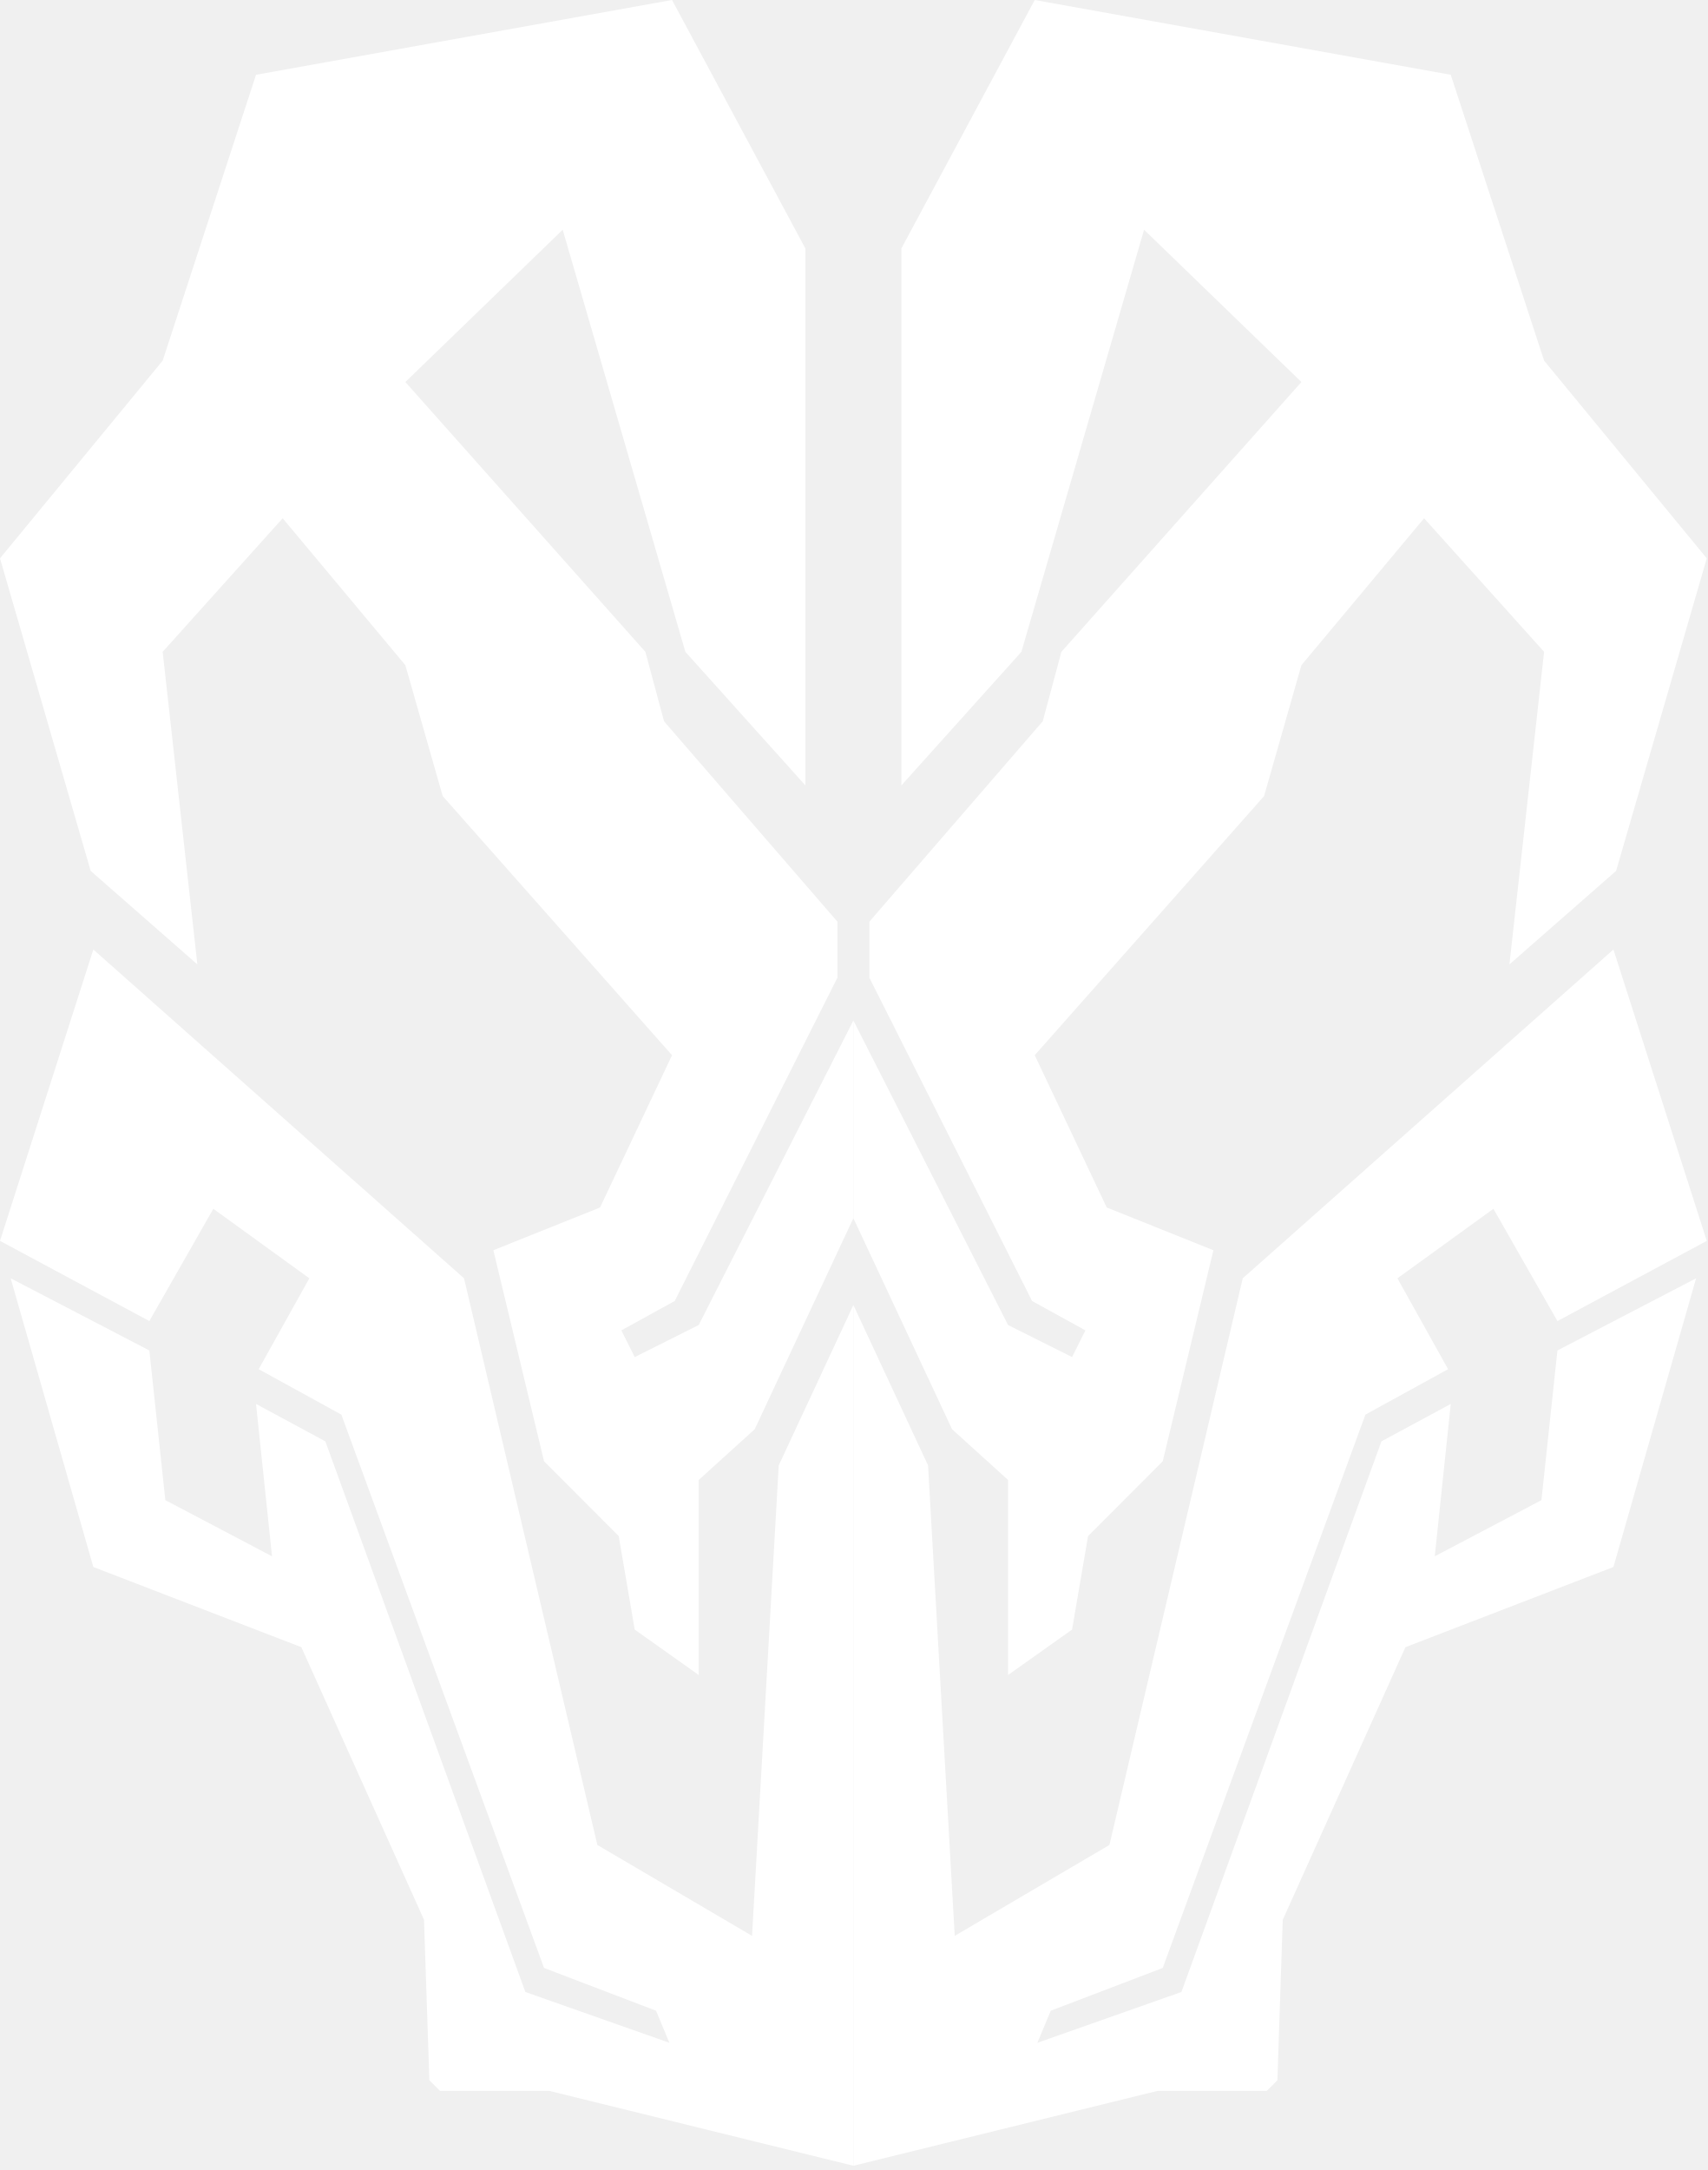
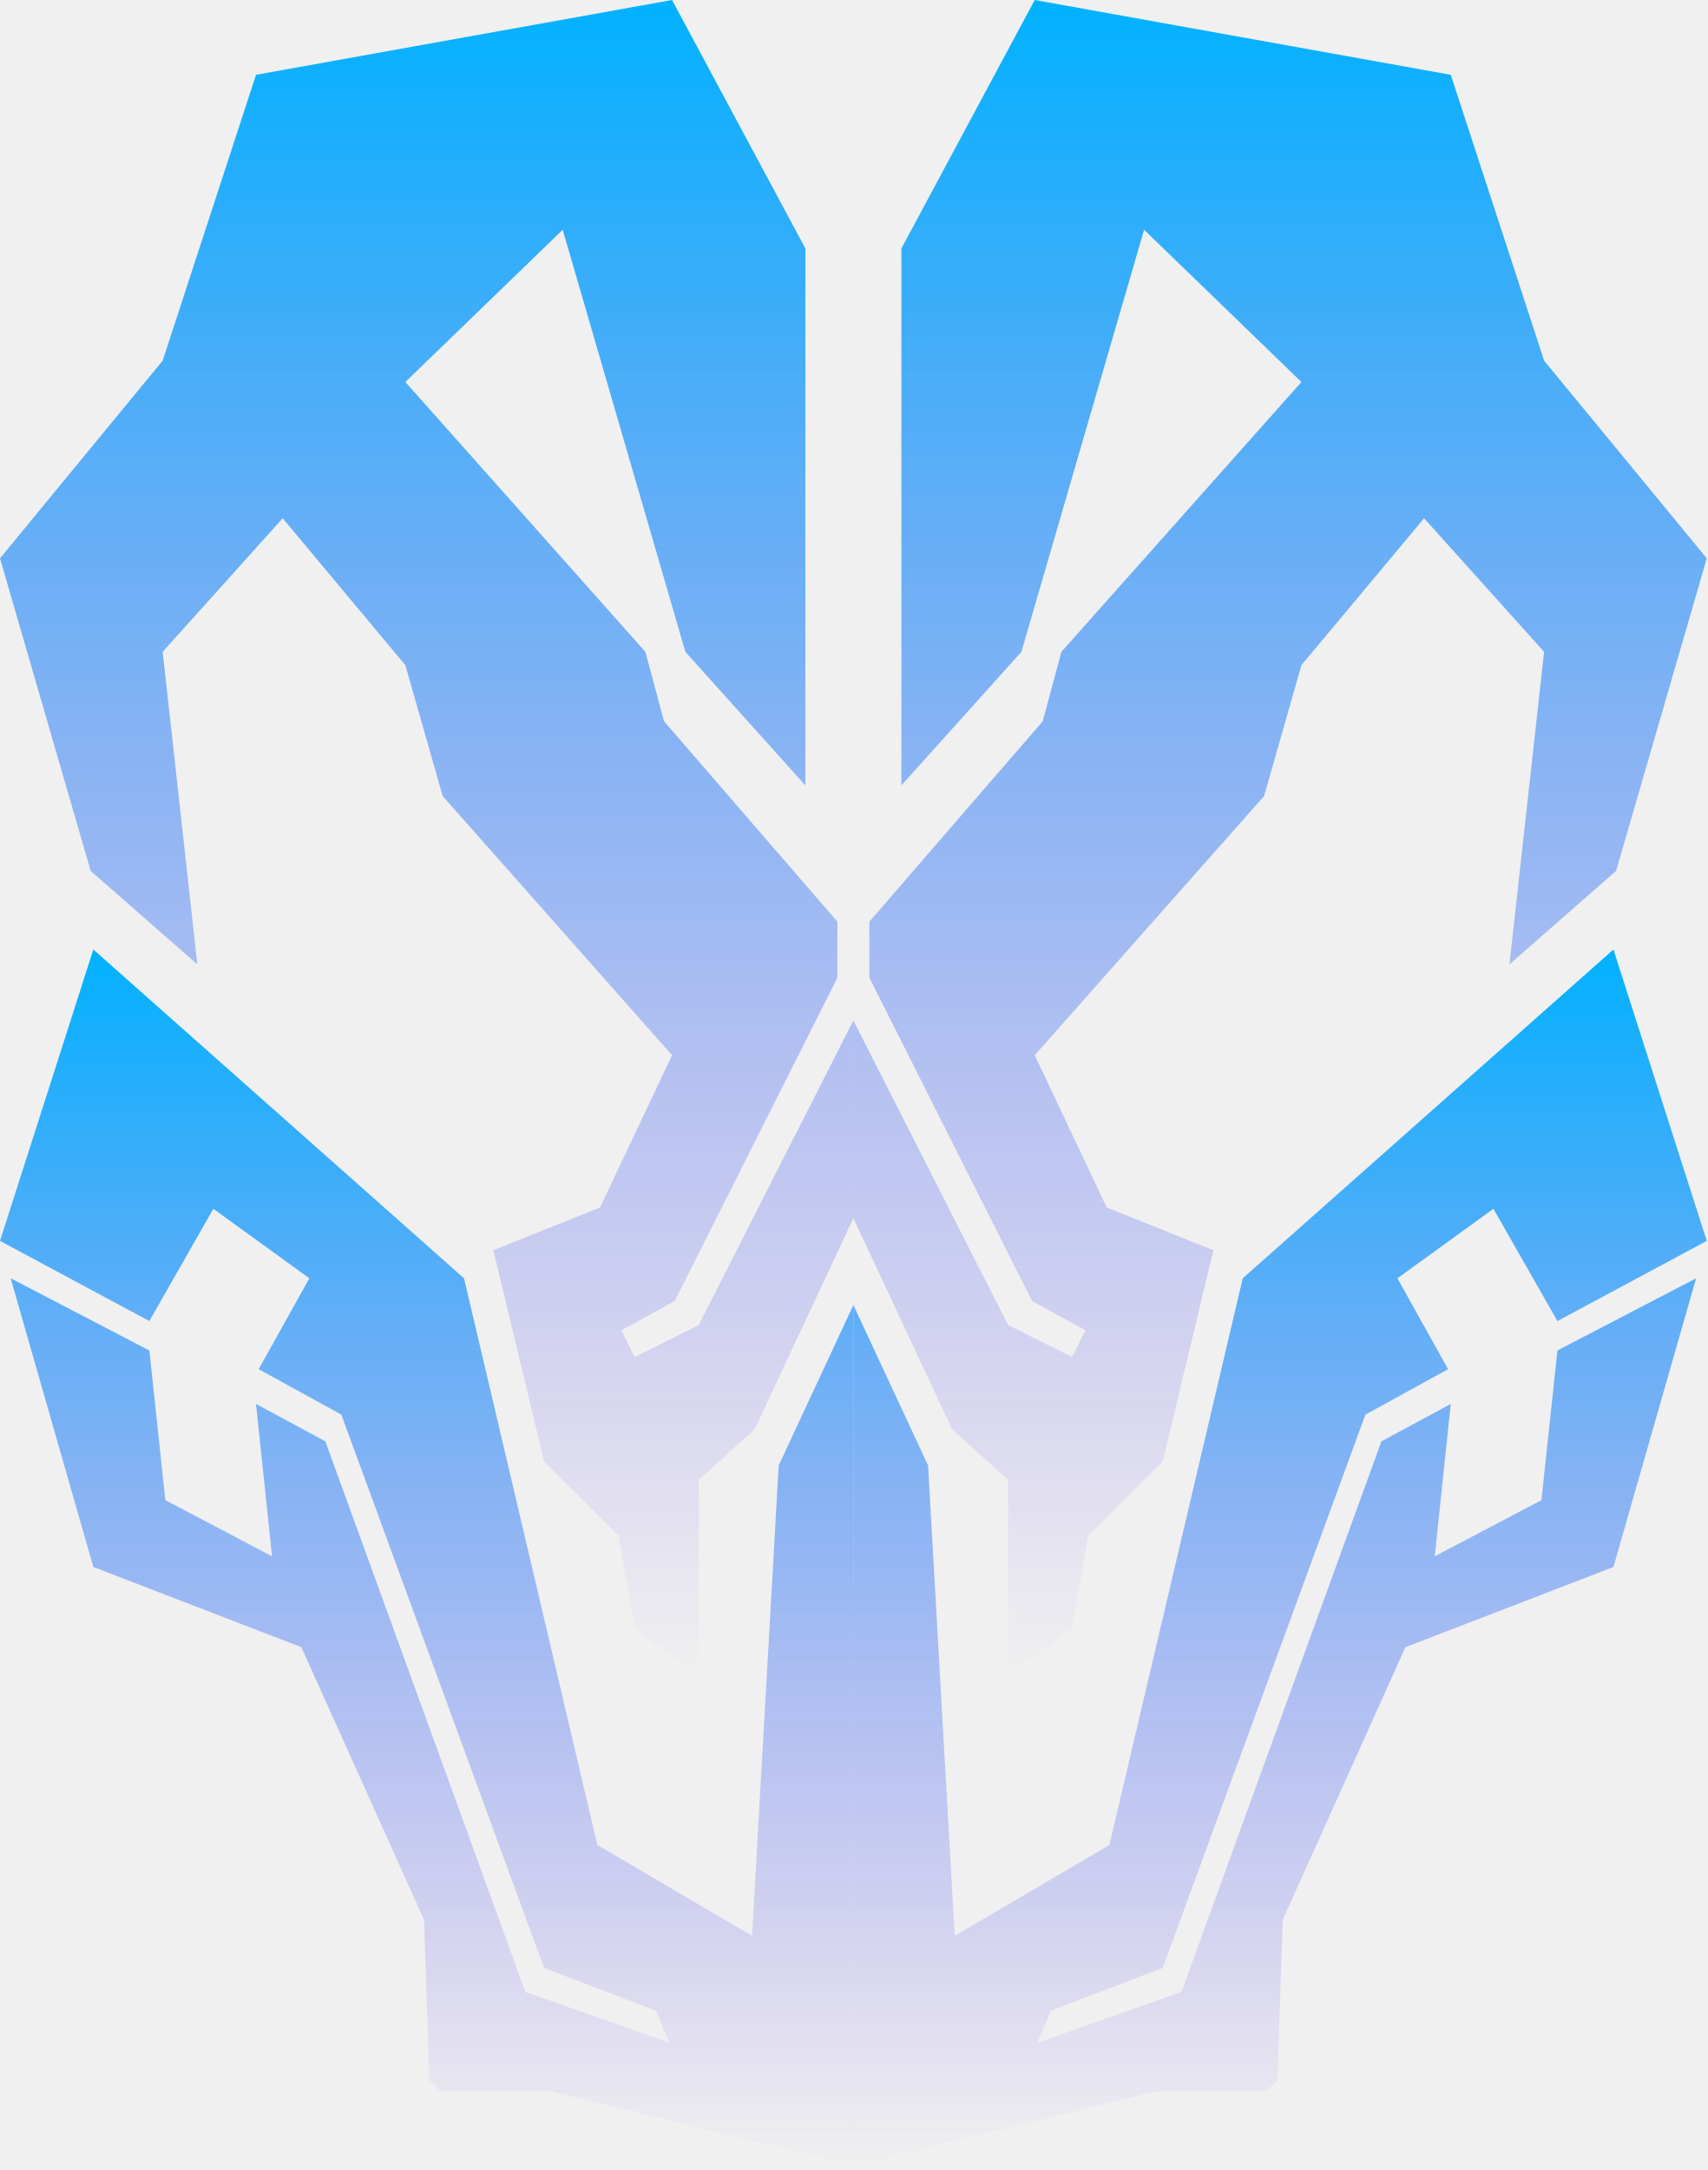
<svg xmlns="http://www.w3.org/2000/svg" width="218" height="277" viewBox="0 0 218 277" fill="none">
-   <path d="M11.916 200.026L1.362 163.175L19.066 172.387L21.109 191.495L34.727 198.661L32.685 179.212L41.537 183.989L67.072 254.279L85.457 260.762L83.754 256.667L69.455 251.208L43.58 180.577L33.025 174.776L39.494 163.175L27.237 154.303L19.066 168.634L0 158.398L11.916 121.205L59.241 163.175L76.264 235.512L96.011 247.113L99.416 187.06L108.949 166.587V276.457L70.136 266.903H56.177L54.815 265.539L54.134 245.066L38.472 210.262L11.916 200.026Z" fill="white" />
-   <path d="M205.982 200.026L216.536 163.175L198.832 172.387L196.789 191.495L183.171 198.661L185.213 179.212L176.361 183.989L150.826 254.279L132.441 260.762L134.144 256.667L148.443 251.208L174.318 180.577L184.873 174.776L178.404 163.175L190.661 154.303L198.832 168.634L217.898 158.398L205.982 121.205L158.657 163.175L141.634 235.512L121.887 247.113L118.482 187.06L108.949 166.587L108.949 276.457L147.762 266.903H161.721L163.083 265.539L163.764 245.066L179.425 210.262L205.982 200.026Z" fill="white" />
-   <path d="M69.455 186.531L62.986 159.592L76.605 154.136L85.797 134.698L56.517 101.62L51.751 84.911L36.089 66.156L20.768 83.206L25.194 123.104L11.576 111.169L0 71.271L20.768 46.036L32.685 9.548L85.797 0L102.82 31.714V100.256L87.499 83.206L71.838 29.327L51.751 48.764L82.392 83.206L84.776 92.072L106.906 117.648V124.809L86.138 166.071L79.328 169.822L81.031 173.232L89.202 169.14L108.949 130.265V155.5L96.352 182.439L89.202 188.918V213.812L81.031 208.015L78.988 196.079L69.455 186.531Z" fill="white" />
-   <path d="M148.443 186.531L154.912 159.592L141.293 154.136L132.101 134.698L161.381 101.62L166.147 84.911L181.809 66.156L197.13 83.206L192.704 123.104L206.322 111.169L217.898 71.271L197.13 46.036L185.213 9.548L132.101 0L115.078 31.714V100.256L130.398 83.206L146.06 29.327L166.147 48.764L135.505 83.206L133.122 92.072L110.992 117.648V124.809L131.76 166.071L138.57 169.822L136.867 173.232L128.696 169.14L108.949 130.265V155.5L121.546 182.439L128.696 188.918V213.812L136.867 208.015L138.91 196.079L148.443 186.531Z" fill="white" />
+   <path d="M11.916 200.026L1.362 163.175L19.066 172.387L21.109 191.495L34.727 198.661L32.685 179.212L41.537 183.989L67.072 254.279L85.457 260.762L83.754 256.667L69.455 251.208L43.58 180.577L33.025 174.776L39.494 163.175L27.237 154.303L19.066 168.634L0 158.398L11.916 121.205L59.241 163.175L76.264 235.512L96.011 247.113L99.416 187.06L108.949 166.587V276.457L70.136 266.903H56.177L54.815 265.539L54.134 245.066L38.472 210.262L11.916 200.026Z" fill="url(#paint0_linear_59_243)" />
+   <path d="M205.982 200.026L216.536 163.175L198.832 172.387L196.789 191.495L183.171 198.661L185.213 179.212L176.361 183.989L150.826 254.279L132.441 260.762L134.144 256.667L148.443 251.208L174.318 180.577L184.873 174.776L178.404 163.175L190.661 154.303L198.832 168.634L217.898 158.398L205.982 121.205L158.657 163.175L141.634 235.512L121.887 247.113L118.482 187.06L108.949 166.587L108.949 276.457L147.762 266.903H161.721L163.083 265.539L163.764 245.066L179.425 210.262L205.982 200.026Z" fill="url(#paint1_linear_59_243)" />
+   <path d="M69.455 186.531L62.986 159.592L76.605 154.136L85.797 134.698L56.517 101.62L51.751 84.911L36.089 66.156L20.768 83.206L25.194 123.104L11.576 111.169L0 71.271L20.768 46.036L32.685 9.548L85.797 0L102.82 31.714V100.256L87.499 83.206L71.838 29.327L51.751 48.764L82.392 83.206L84.776 92.072L106.906 117.648V124.809L86.138 166.071L79.328 169.822L81.031 173.232L89.202 169.14L108.949 130.265V155.5L96.352 182.439L89.202 188.918V213.812L81.031 208.015L78.988 196.079L69.455 186.531Z" fill="url(#paint2_linear_59_243)" />
+   <path d="M148.443 186.531L154.912 159.592L141.293 154.136L132.101 134.698L161.381 101.62L166.147 84.911L181.809 66.156L197.13 83.206L192.704 123.104L206.322 111.169L217.898 71.271L197.13 46.036L185.213 9.548L132.101 0L115.078 31.714V100.256L130.398 83.206L146.06 29.327L166.147 48.764L135.505 83.206L133.122 92.072L110.992 117.648V124.809L131.76 166.071L138.57 169.822L136.867 173.232L128.696 169.14L108.949 130.265V155.5L121.546 182.439L128.696 188.918V213.812L136.867 208.015L138.91 196.079L148.443 186.531Z" fill="url(#paint3_linear_59_243)" />
+   <defs>
+     <linearGradient id="paint0_linear_59_243" x1="54.474" y1="121.205" x2="54.474" y2="276.457" gradientUnits="userSpaceOnUse">
+       <stop stop-color="#00B2FF" />
+       <stop offset="1" stop-color="#7147ED" stop-opacity="0" />
+     </linearGradient>
+     <linearGradient id="paint1_linear_59_243" x1="163.424" y1="121.205" x2="163.424" y2="276.457" gradientUnits="userSpaceOnUse">
+       <stop stop-color="#00B2FF" />
+       <stop offset="1" stop-color="#7147ED" stop-opacity="0" />
+     </linearGradient>
+     <linearGradient id="paint2_linear_59_243" x1="54.474" y1="0" x2="54.474" y2="213.812" gradientUnits="userSpaceOnUse">
+       <stop stop-color="#00B2FF" />
+       <stop offset="1" stop-color="#7147ED" stop-opacity="0" />
+     </linearGradient>
+     <linearGradient id="paint3_linear_59_243" x1="163.424" y1="0" x2="163.424" y2="213.812" gradientUnits="userSpaceOnUse">
+       <stop stop-color="#00B2FF" />
+       <stop offset="1" stop-color="#7147ED" stop-opacity="0" />
+     </linearGradient>
+   </defs>
</svg>
